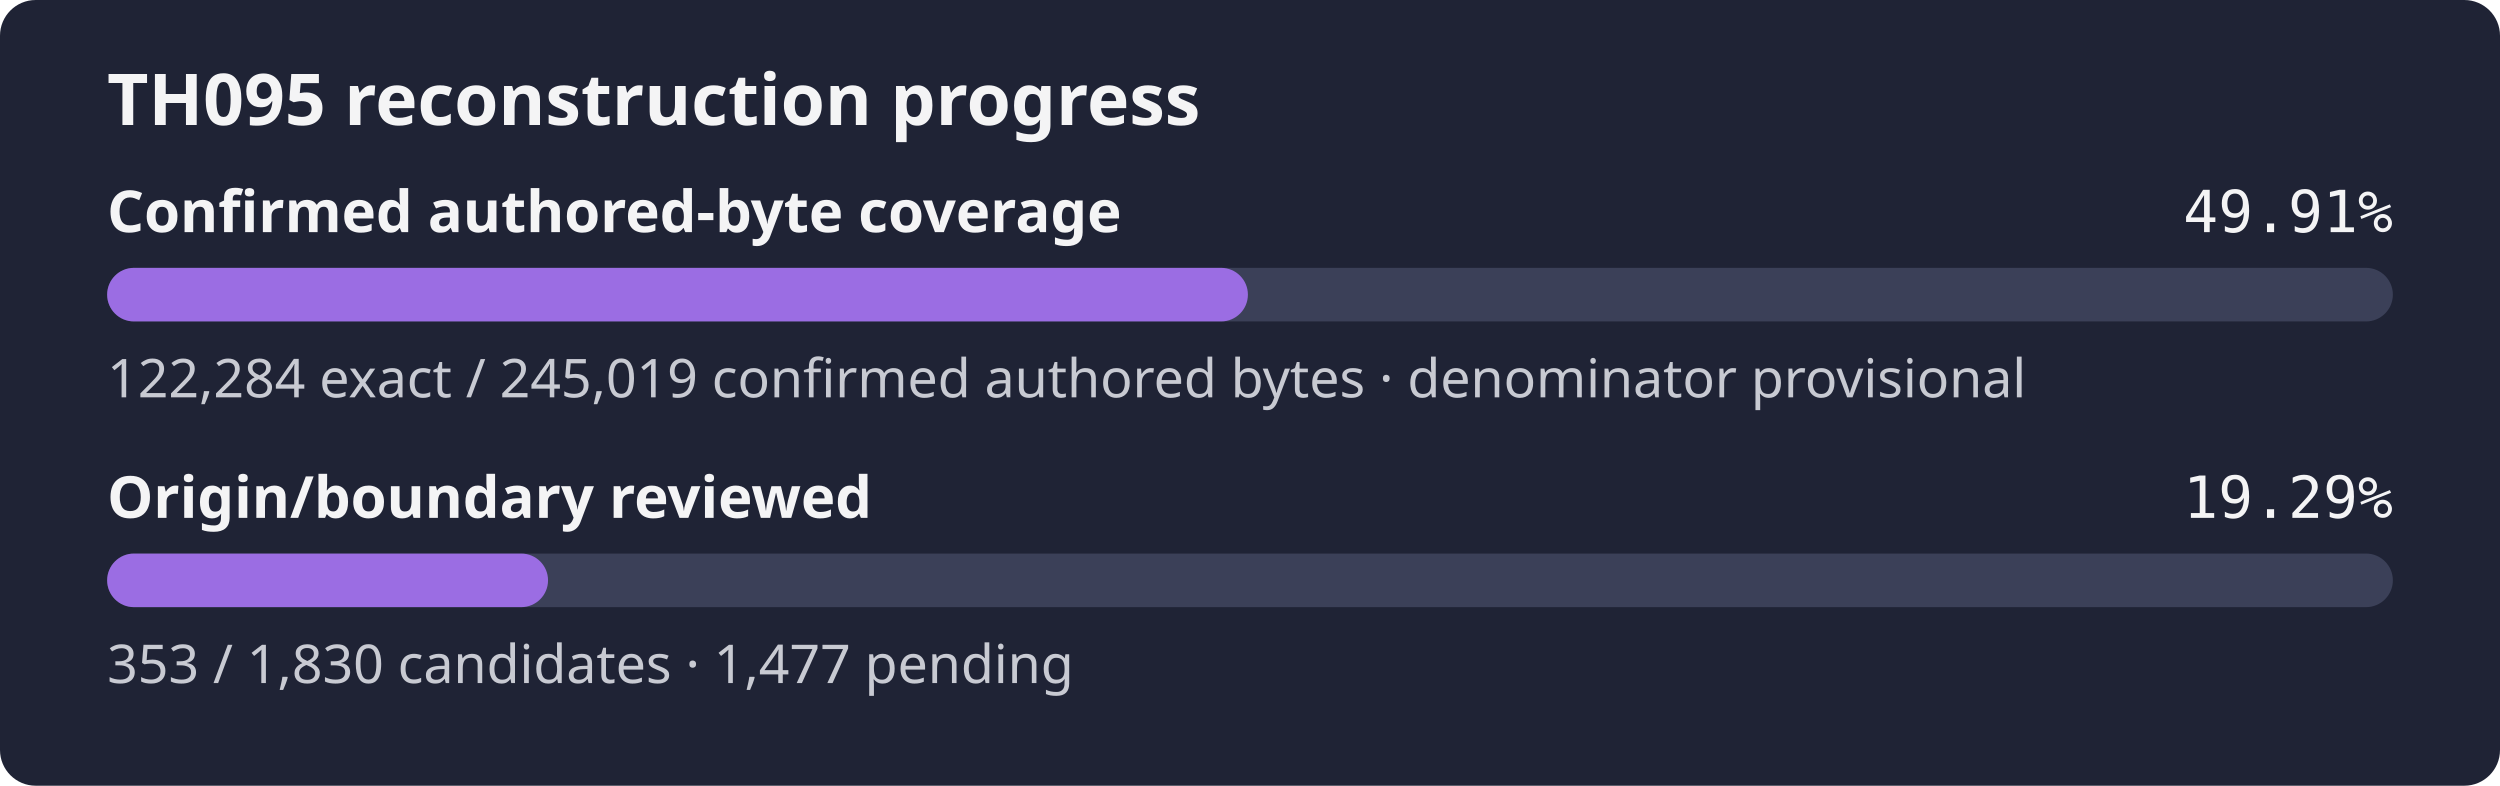
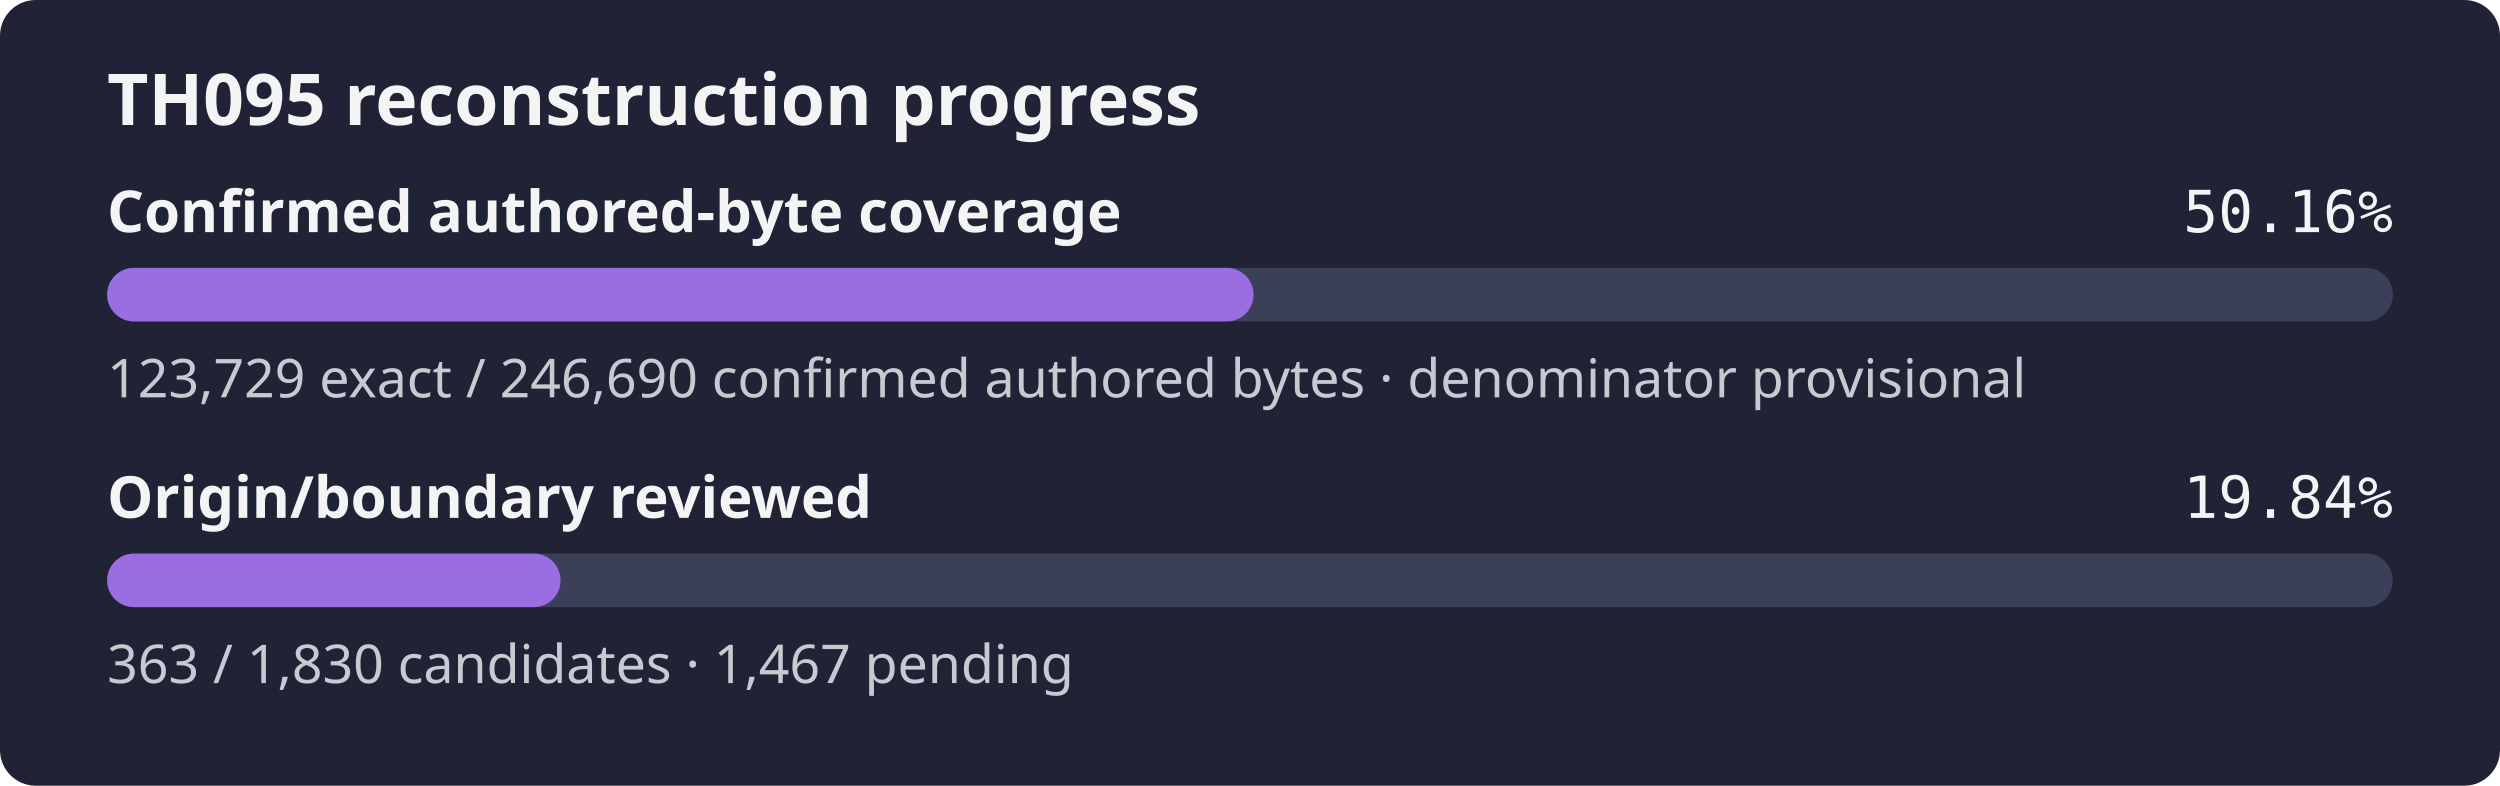
- <svg xmlns="http://www.w3.org/2000/svg" width="560" height="176" role="img" aria-label="TH095 reconstruction progress: 49.91% of the confirmed authored-byte set is exact, origin review 19.29%">
+ <svg xmlns="http://www.w3.org/2000/svg" width="560" height="176" role="img" aria-label="TH095 reconstruction progress: 50.16% of the confirmed authored-byte set is exact, origin review 19.84%">
  <rect width="560" height="176" rx="8" fill="#1f2335" />
  <text x="24" y="28" fill="#f4f4f5" font-family="sans-serif" font-size="16" font-weight="600">TH095 reconstruction progress</text>
  <text x="24" y="52" fill="#f4f4f5" font-family="sans-serif" font-size="13" font-weight="600">Confirmed authored-byte coverage</text>
-   <text x="536" y="52" fill="#f4f4f5" text-anchor="end" font-family="monospace" font-size="13">49.91%</text>
+   <text x="536" y="52" fill="#f4f4f5" text-anchor="end" font-family="monospace" font-size="13">50.16%</text>
  <rect x="24" y="60" width="512" height="12" rx="6" fill="#3b4058" />
-   <rect x="24" y="60" width="255.53" height="12" rx="6" fill="#9b6de3" />
-   <text x="24" y="89" fill="#c8cad2" font-family="sans-serif" font-size="12">122,284 exact / 245,019 confirmed authored bytes · denominator provisional</text>
+   <rect x="24" y="60" width="256.80" height="12" rx="6" fill="#9b6de3" />
+   <text x="24" y="89" fill="#c8cad2" font-family="sans-serif" font-size="12">123,729 exact / 246,690 confirmed authored bytes · denominator provisional</text>
  <text x="24" y="116" fill="#f4f4f5" font-family="sans-serif" font-size="13" font-weight="600">Origin/boundary reviewed</text>
-   <text x="536" y="116" fill="#f4f4f5" text-anchor="end" font-family="monospace" font-size="13">19.29%</text>
+   <text x="536" y="116" fill="#f4f4f5" text-anchor="end" font-family="monospace" font-size="13">19.84%</text>
  <rect x="24" y="124" width="512" height="12" rx="6" fill="#3b4058" />
-   <rect x="24" y="124" width="98.76" height="12" rx="6" fill="#9b6de3" />
-   <text x="24" y="153" fill="#c8cad2" font-family="sans-serif" font-size="12">353 / 1,830 candidates · 1,477 pending</text>
+   <rect x="24" y="124" width="101.56" height="12" rx="6" fill="#9b6de3" />
+   <text x="24" y="153" fill="#c8cad2" font-family="sans-serif" font-size="12">363 / 1,830 candidates · 1,467 pending</text>
</svg>
